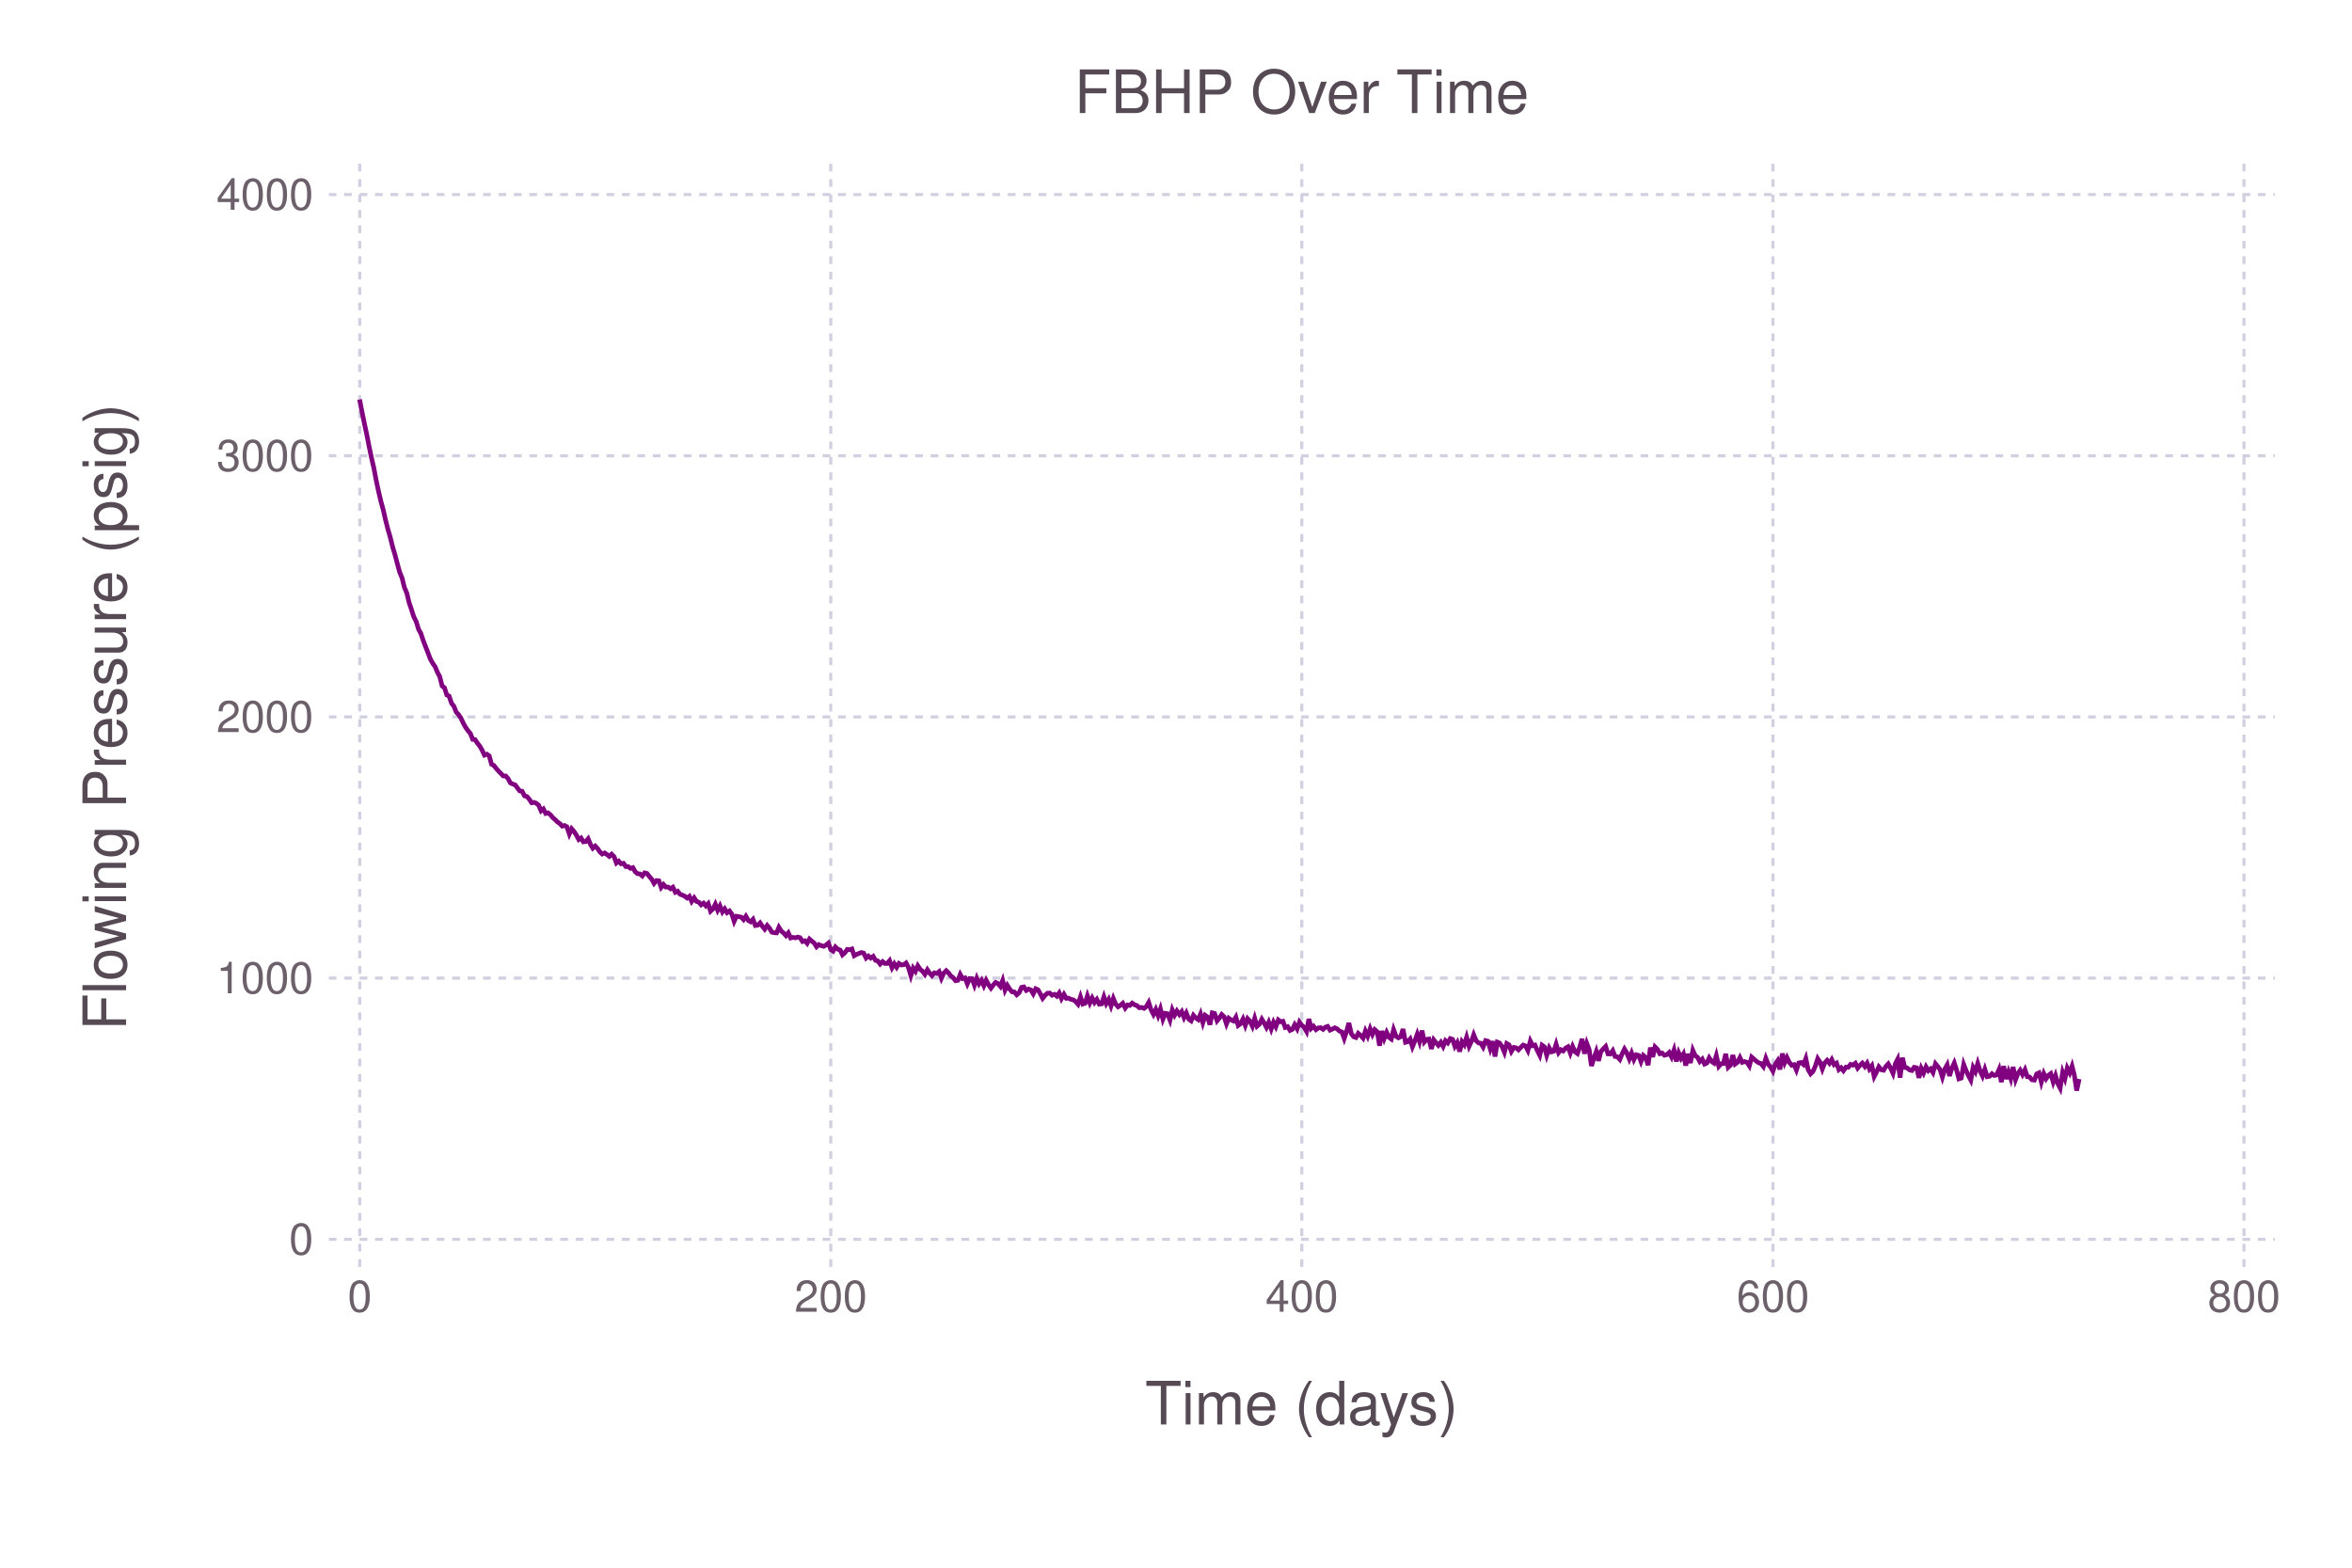
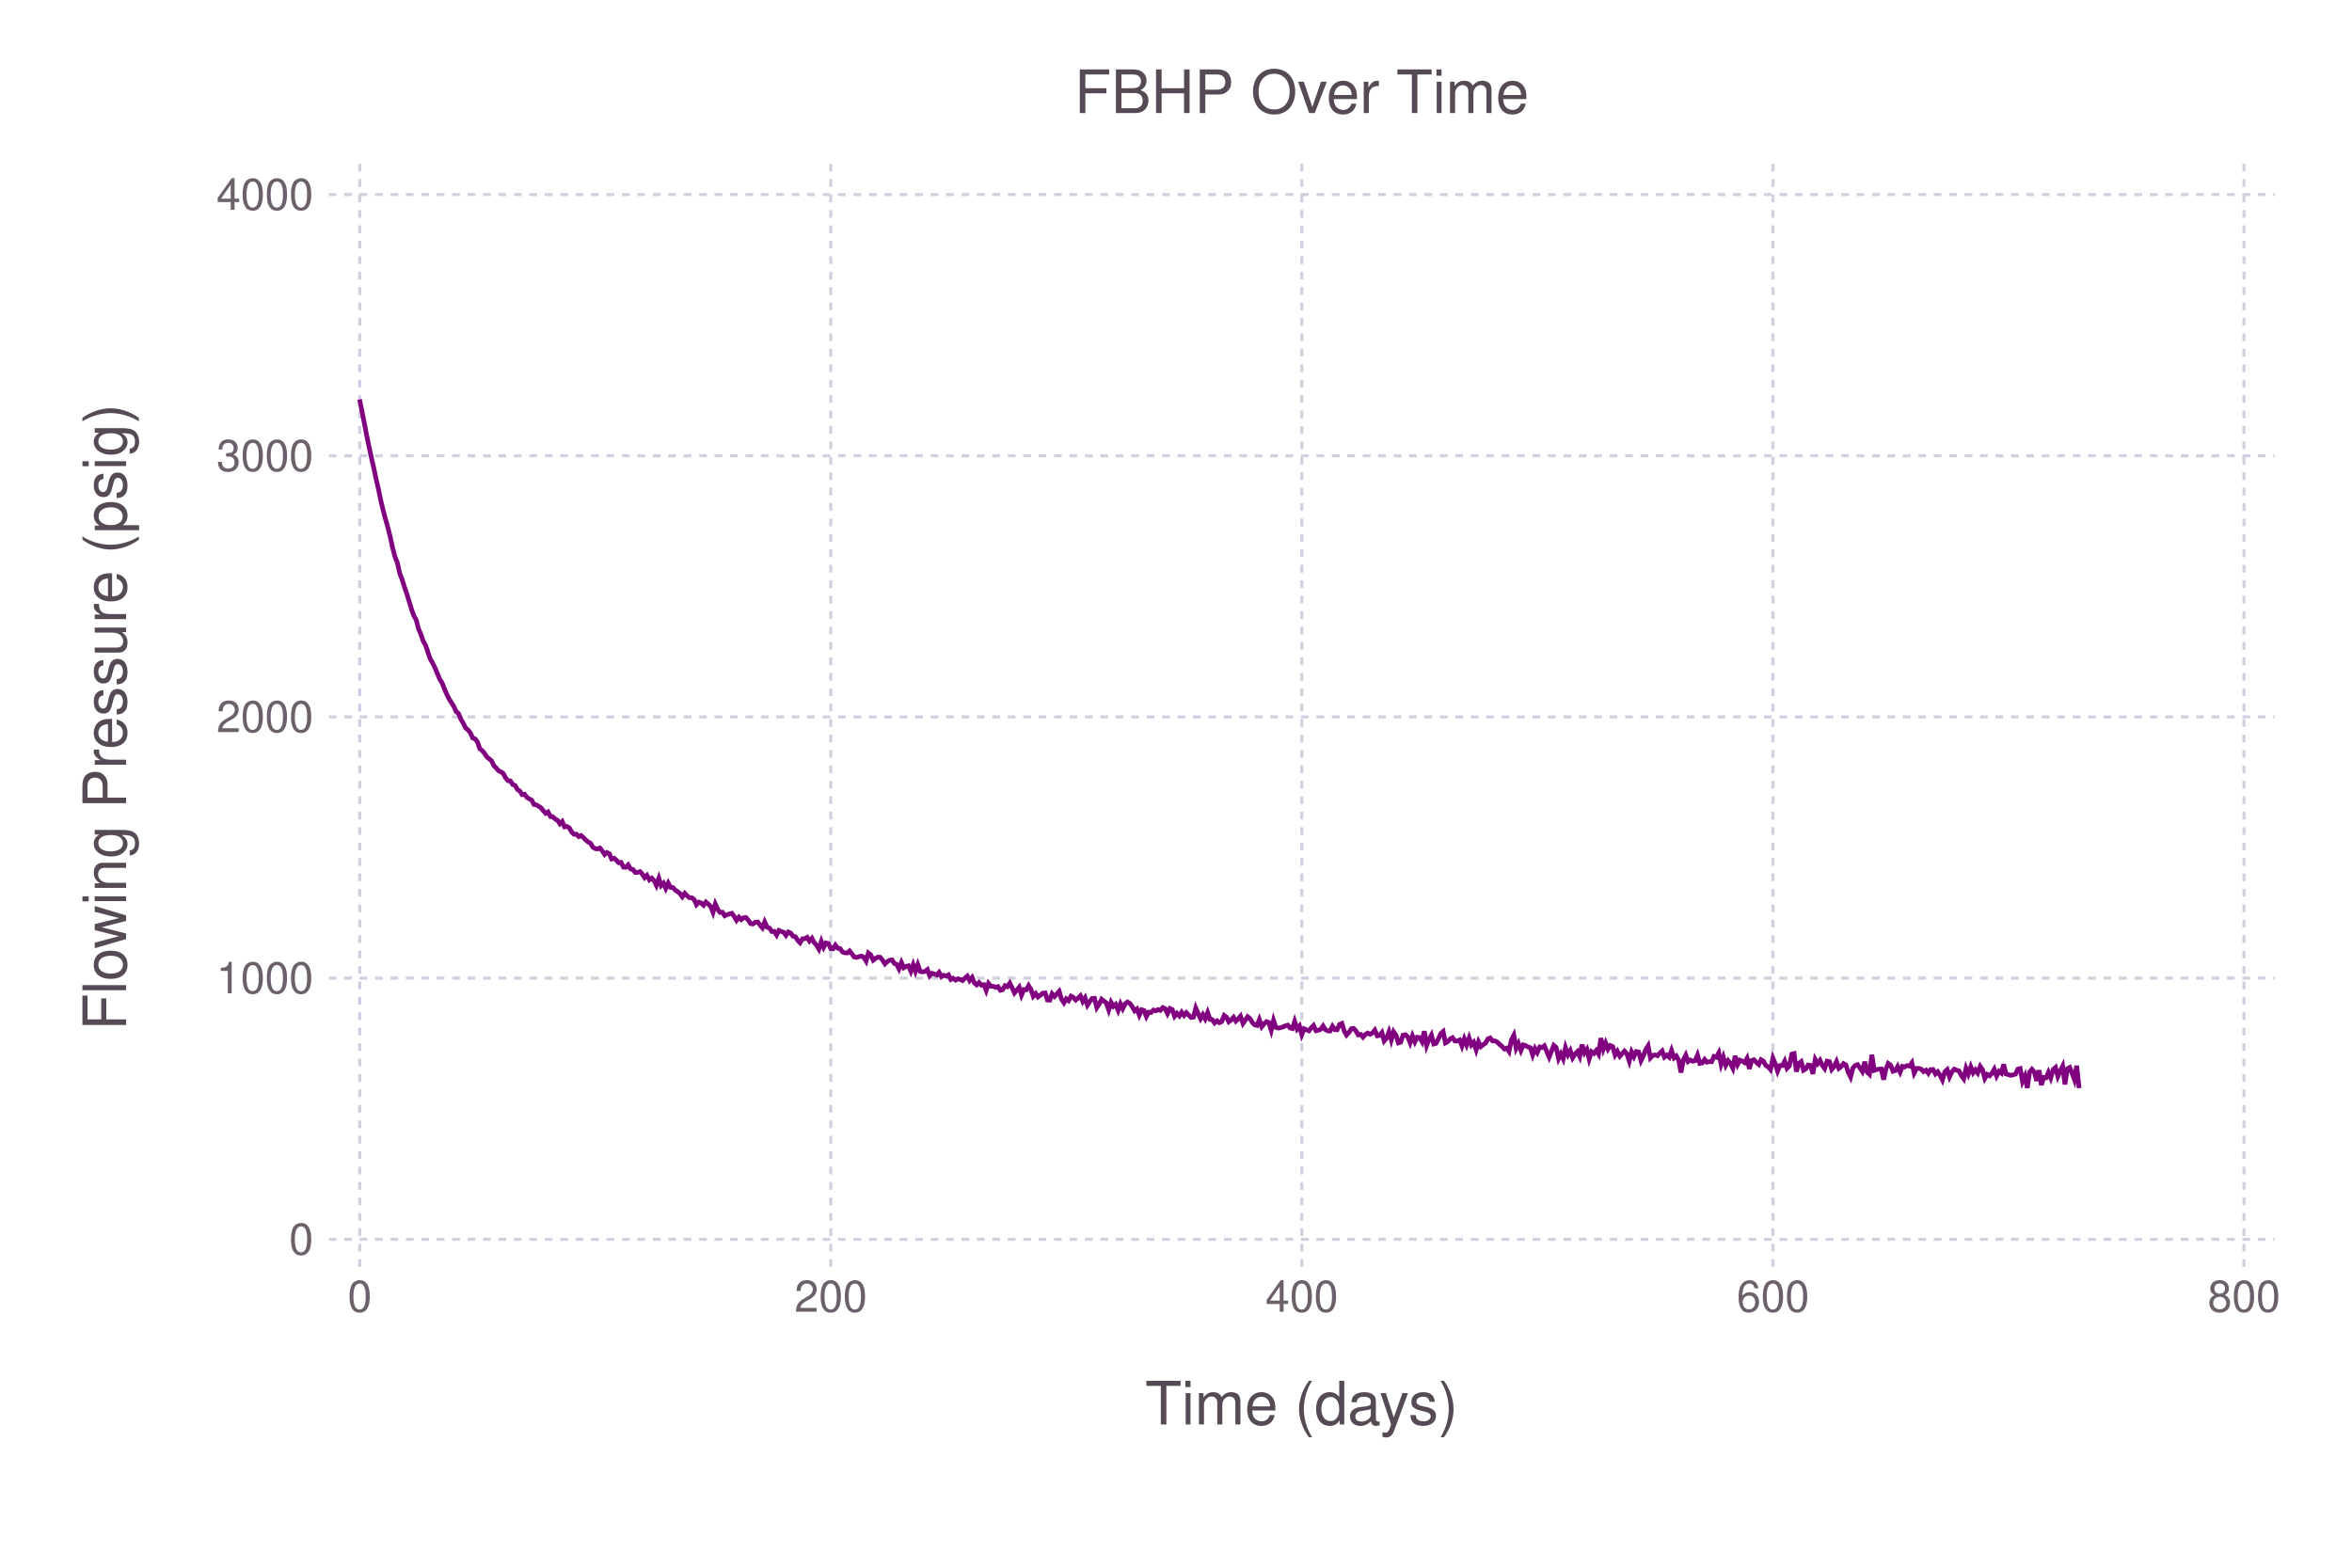
<svg xmlns="http://www.w3.org/2000/svg" version="1.2" width="152.4mm" height="101.6mm" viewBox="0 0 152.4 101.6" stroke="none" fill="#000000" stroke-width="0.3" font-size="3.88">
  <defs>
    <marker id="arrow" markerWidth="15" markerHeight="7" refX="5" refY="3.5" orient="auto" markerUnits="strokeWidth">
      <path d="M0,0 L15,3.5 L0,7 z" stroke="context-stroke" fill="context-stroke" />
    </marker>
  </defs>
-   <g class="plotroot xscalable yscalable" id="img-c1b33ab3-1">
-     <g font-size="3.88" font-family="'PT Sans','Helvetica Neue','Helvetica',sans-serif" fill="#564A55" stroke="#000000" stroke-opacity="0.000" id="img-c1b33ab3-2">
+   <g class="plotroot xscalable yscalable" id="img-26fda8c6-1">
+     <g font-size="3.88" font-family="'PT Sans','Helvetica Neue','Helvetica',sans-serif" fill="#564A55" stroke="#000000" stroke-opacity="0.000" id="img-26fda8c6-2">
      <g transform="translate(84.35,89.99)">
        <g class="primitive">
          <text text-anchor="middle" dy="0.6em">Time (days)</text>
        </g>
      </g>
    </g>
-     <g class="guide xlabels" font-size="2.82" font-family="'PT Sans Caption','Helvetica Neue','Helvetica',sans-serif" fill="#6C606B" id="img-c1b33ab3-3">
+     <g class="guide xlabels" font-size="2.82" font-family="'PT Sans Caption','Helvetica Neue','Helvetica',sans-serif" fill="#6C606B" id="img-26fda8c6-3">
      <g transform="translate(23.31,83.32)">
        <g class="primitive">
          <text text-anchor="middle" dy="0.6em">0</text>
        </g>
      </g>
      <g transform="translate(53.83,83.32)">
        <g class="primitive">
          <text text-anchor="middle" dy="0.6em">200</text>
        </g>
      </g>
      <g transform="translate(84.35,83.32)">
        <g class="primitive">
          <text text-anchor="middle" dy="0.6em">400</text>
        </g>
      </g>
      <g transform="translate(114.88,83.32)">
        <g class="primitive">
          <text text-anchor="middle" dy="0.6em">600</text>
        </g>
      </g>
      <g transform="translate(145.4,83.32)">
        <g class="primitive">
          <text text-anchor="middle" dy="0.6em">800</text>
        </g>
      </g>
    </g>
-     <g clip-path="url(#img-c1b33ab3-4)">
-       <g id="img-c1b33ab3-5">
-         <g pointer-events="visible" fill="#000000" fill-opacity="0.000" stroke="#000000" stroke-opacity="0.000" class="guide background" id="img-c1b33ab3-6">
-           <g transform="translate(84.35,46.46)" id="img-c1b33ab3-7">
+     <g clip-path="url(#img-26fda8c6-4)">
+       <g id="img-26fda8c6-5">
+         <g pointer-events="visible" fill="#000000" fill-opacity="0.000" stroke="#000000" stroke-opacity="0.000" class="guide background" id="img-26fda8c6-6">
+           <g transform="translate(84.35,46.46)" id="img-26fda8c6-7">
            <path d="M-63.05,-35.85 L 63.05 -35.85 63.05 35.85 -63.05 35.85 z" class="primitive" />
          </g>
        </g>
-         <g class="guide ygridlines xfixed" stroke-dasharray="0.5,0.5" stroke-width="0.2" stroke="#D0D0E0" id="img-c1b33ab3-8">
-           <g transform="translate(84.35,80.32)" id="img-c1b33ab3-9">
+         <g class="guide ygridlines xfixed" stroke-dasharray="0.5,0.5" stroke-width="0.2" stroke="#D0D0E0" id="img-26fda8c6-8">
+           <g transform="translate(84.35,80.32)" id="img-26fda8c6-9">
            <path fill="none" d="M-63.05,0 L 63.05 0" class="primitive" />
          </g>
-           <g transform="translate(84.35,63.39)" id="img-c1b33ab3-10">
+           <g transform="translate(84.35,63.39)" id="img-26fda8c6-10">
            <path fill="none" d="M-63.05,0 L 63.05 0" class="primitive" />
          </g>
-           <g transform="translate(84.35,46.46)" id="img-c1b33ab3-11">
+           <g transform="translate(84.35,46.46)" id="img-26fda8c6-11">
            <path fill="none" d="M-63.05,0 L 63.05 0" class="primitive" />
          </g>
-           <g transform="translate(84.35,29.54)" id="img-c1b33ab3-12">
+           <g transform="translate(84.35,29.54)" id="img-26fda8c6-12">
            <path fill="none" d="M-63.05,0 L 63.05 0" class="primitive" />
          </g>
-           <g transform="translate(84.35,12.61)" id="img-c1b33ab3-13">
+           <g transform="translate(84.35,12.61)" id="img-26fda8c6-13">
            <path fill="none" d="M-63.05,0 L 63.05 0" class="primitive" />
          </g>
        </g>
-         <g class="guide xgridlines yfixed" stroke-dasharray="0.5,0.5" stroke-width="0.2" stroke="#D0D0E0" id="img-c1b33ab3-14">
-           <g transform="translate(23.31,46.46)" id="img-c1b33ab3-15">
+         <g class="guide xgridlines yfixed" stroke-dasharray="0.5,0.5" stroke-width="0.2" stroke="#D0D0E0" id="img-26fda8c6-14">
+           <g transform="translate(23.31,46.46)" id="img-26fda8c6-15">
            <path fill="none" d="M0,-35.85 L 0 35.85" class="primitive" />
          </g>
-           <g transform="translate(53.83,46.46)" id="img-c1b33ab3-16">
+           <g transform="translate(53.83,46.46)" id="img-26fda8c6-16">
            <path fill="none" d="M0,-35.85 L 0 35.85" class="primitive" />
          </g>
-           <g transform="translate(84.35,46.46)" id="img-c1b33ab3-17">
+           <g transform="translate(84.35,46.46)" id="img-26fda8c6-17">
            <path fill="none" d="M0,-35.85 L 0 35.85" class="primitive" />
          </g>
-           <g transform="translate(114.88,46.46)" id="img-c1b33ab3-18">
+           <g transform="translate(114.88,46.46)" id="img-26fda8c6-18">
            <path fill="none" d="M0,-35.85 L 0 35.85" class="primitive" />
          </g>
-           <g transform="translate(145.4,46.46)" id="img-c1b33ab3-19">
+           <g transform="translate(145.4,46.46)" id="img-26fda8c6-19">
            <path fill="none" d="M0,-35.85 L 0 35.85" class="primitive" />
          </g>
        </g>
-         <g class="plotpanel" id="img-c1b33ab3-20">
-           <g stroke-width="0.3" fill="#000000" fill-opacity="0.000" class="geometry" id="img-c1b33ab3-21">
-             <g class="color_RGB{N0f8}(0.502,0.0,0.502)" stroke-dasharray="none" stroke="#800080" id="img-c1b33ab3-22">
-               <g transform="translate(79.01,62.87)" id="img-c1b33ab3-23">
-                 <path fill="none" d="M-55.71,-36.98 L -55.55 -36.15 -55.4 -35.43 -55.25 -34.73 -55.1 -33.97 -54.94 -33.2 -54.79 -32.56 -54.64 -31.77 -54.48 -31.02 -54.33 -30.38 -54.18 -29.84 -54.03 -29.18 -53.87 -28.55 -53.72 -28.04 -53.57 -27.43 -53.42 -26.93 -53.26 -26.32 -53.11 -25.78 -52.96 -25.42 -52.81 -24.81 -52.65 -24.43 -52.5 -23.81 -52.35 -23.37 -52.2 -22.9 -52.04 -22.58 -51.89 -22.09 -51.74 -21.82 -51.59 -21.37 -51.43 -20.95 -51.28 -20.57 -51.13 -20.17 -50.97 -19.88 -50.82 -19.67 -50.67 -19.31 -50.52 -19.03 -50.36 -18.41 -50.21 -18.3 -50.06 -17.83 -49.91 -17.76 -49.75 -17.29 -49.6 -17.1 -49.45 -16.72 -49.3 -16.56 -49.14 -16.32 -48.99 -16 -48.84 -15.73 -48.69 -15.52 -48.53 -15.33 -48.38 -14.95 -48.23 -14.94 -48.07 -14.7 -47.92 -14.51 -47.77 -14.25 -47.62 -13.93 -47.46 -13.99 -47.31 -13.88 -47.16 -13.34 -47.01 -13.26 -46.85 -13.06 -46.7 -12.89 -46.55 -12.74 -46.4 -12.58 -46.24 -12.58 -46.09 -12.41 -45.94 -12.13 -45.79 -12.06 -45.63 -12 -45.48 -11.8 -45.33 -11.61 -45.18 -11.59 -45.02 -11.29 -44.87 -11.25 -44.72 -11.08 -44.56 -10.84 -44.41 -10.87 -44.26 -10.81 -44.11 -10.69 -43.95 -10.32 -43.8 -10.44 -43.65 -10.15 -43.5 -10.19 -43.34 -10.06 -43.19 -9.88 -43.04 -9.75 -42.89 -9.6 -42.73 -9.49 -42.58 -9.33 -42.43 -9.37 -42.28 -9.29 -42.12 -8.82 -41.97 -9.16 -41.82 -8.99 -41.66 -8.74 -41.51 -8.46 -41.36 -8.56 -41.21 -8.31 -41.05 -8.33 -40.9 -8.51 -40.75 -8.15 -40.6 -7.9 -40.44 -8.04 -40.29 -7.88 -40.14 -7.66 -39.99 -7.52 -39.83 -7.59 -39.68 -7.49 -39.53 -7.37 -39.38 -7.51 -39.22 -7.35 -39.07 -6.94 -38.92 -7.06 -38.77 -6.89 -38.61 -6.92 -38.46 -6.71 -38.31 -6.71 -38.15 -6.59 -38 -6.64 -37.85 -6.37 -37.7 -6.25 -37.54 -6.23 -37.39 -6.1 -37.24 -6.3 -37.09 -6.26 -36.93 -6.06 -36.78 -5.89 -36.63 -5.62 -36.48 -5.8 -36.32 -5.79 -36.17 -5.36 -36.02 -5.55 -35.87 -5.38 -35.71 -5.38 -35.56 -5.27 -35.41 -5.37 -35.25 -5.04 -35.1 -5.11 -34.95 -4.92 -34.8 -4.86 -34.64 -4.79 -34.49 -4.67 -34.34 -4.78 -34.19 -4.45 -34.03 -4.68 -33.88 -4.45 -33.73 -4.4 -33.58 -4.23 -33.42 -4.34 -33.27 -4.16 -33.12 -4.31 -32.97 -3.82 -32.81 -3.97 -32.66 -4.27 -32.51 -3.88 -32.36 -4.16 -32.2 -3.77 -32.05 -3.97 -31.9 -3.72 -31.74 -3.83 -31.59 -3.63 -31.44 -3.16 -31.29 -3.49 -31.13 -3.46 -30.98 -3.43 -30.83 -3.27 -30.68 -3.49 -30.52 -3.21 -30.37 -3.13 -30.22 -3.29 -30.07 -2.89 -29.91 -2.91 -29.76 -3.06 -29.61 -2.84 -29.46 -2.65 -29.3 -2.89 -29.15 -2.72 -29 -2.46 -28.84 -2.42 -28.69 -2.41 -28.54 -2.77 -28.39 -2.53 -28.23 -2.4 -28.08 -2.23 -27.93 -2.41 -27.78 -2.08 -27.62 -2.12 -27.47 -2.09 -27.32 -2.14 -27.17 -2.1 -27.01 -1.85 -26.86 -1.9 -26.71 -1.73 -26.56 -2.01 -26.4 -1.87 -26.25 -1.75 -26.1 -1.51 -25.95 -1.65 -25.79 -1.58 -25.64 -1.54 -25.49 -1.62 -25.33 -1.75 -25.18 -1.33 -25.03 -1.23 -24.88 -1.5 -24.72 -1.35 -24.57 -1.3 -24.42 -0.99 -24.27 -1.12 -24.11 -1.34 -23.96 -1.32 -23.81 -1.37 -23.66 -0.93 -23.5 -1.02 -23.35 -1.08 -23.2 -1.14 -23.05 -1.1 -22.89 -0.78 -22.74 -0.91 -22.59 -0.78 -22.43 -0.89 -22.28 -0.63 -22.13 -0.59 -21.98 -0.39 -21.82 -0.55 -21.67 -0.43 -21.52 -0.43 -21.37 -0.61 -21.21 -0.15 -21.06 -0.41 -20.91 -0.18 -20.76 -0.43 -20.6 -0.33 -20.45 -0.35 -20.3 -0.46 -20.15 -0.18 -19.99 0.36 -19.84 -0.13 -19.69 0.08 -19.54 -0.28 -19.38 -0.04 -19.23 0.08 -19.08 0.28 -18.92 -0.02 -18.77 0.2 -18.62 0.36 -18.47 0.18 -18.31 0.22 -18.16 0.1 -18.01 0.53 -17.86 0.2 -17.7 0.04 -17.55 0.18 -17.4 0.38 -17.25 0.49 -17.09 0.69 -16.94 0.66 -16.79 0.28 -16.64 0.55 -16.48 0.51 -16.33 0.89 -16.18 0.55 -16.02 0.56 -15.87 0.98 -15.72 0.53 -15.57 0.89 -15.41 0.66 -15.26 1.01 -15.11 0.66 -14.96 0.94 -14.8 1.17 -14.65 0.97 -14.5 0.8 -14.35 0.87 -14.19 1.06 -14.04 0.67 -13.89 1.3 -13.74 0.99 -13.58 1.24 -13.43 1.41 -13.28 1.42 -13.13 1.6 -12.97 1.46 -12.82 1.12 -12.67 1.09 -12.51 1.32 -12.36 1.23 -12.21 1.29 -12.06 1.54 -11.9 1.21 -11.75 1.28 -11.6 1.54 -11.45 1.83 -11.29 1.63 -11.14 1.5 -10.99 1.49 -10.84 1.63 -10.68 1.57 -10.53 1.69 -10.38 1.48 -10.23 1.85 -10.07 1.57 -9.92 1.83 -9.77 1.82 -9.61 1.9 -9.46 1.93 -9.31 2.04 -9.16 2.21 -9 1.73 -8.85 2.2 -8.7 2.15 -8.55 1.67 -8.39 2.13 -8.24 1.81 -8.09 2.1 -7.94 1.9 -7.78 2.21 -7.63 2.19 -7.48 1.73 -7.33 2.17 -7.17 1.9 -7.02 2.32 -6.87 1.84 -6.72 2.2 -6.56 2.38 -6.41 2.28 -6.26 2.15 -6.1 2.46 -5.95 2.26 -5.8 2.29 -5.65 2.14 -5.49 2.25 -5.34 2.3 -5.19 2.44 -5.04 2.42 -4.88 2.48 -4.73 2.36 -4.58 2.1 -4.43 2.56 -4.27 2.87 -4.12 2.55 -3.97 2.95 -3.82 2.52 -3.66 3.18 -3.51 2.8 -3.36 2.83 -3.2 3.24 -3.05 2.58 -2.9 2.92 -2.75 2.65 -2.59 2.88 -2.44 2.69 -2.29 3.08 -2.14 2.78 -1.98 3.18 -1.83 3.29 -1.68 2.93 -1.53 3.1 -1.37 3.21 -1.22 2.85 -1.07 3.41 -0.92 2.93 -0.76 3.05 -0.61 3.54 -0.46 2.77 -0.31 2.81 -0.15 3.29 0 3.11 0.15 2.88 0.31 3.03 0.46 3.49 0.61 3.12 0.76 3.23 0.92 3.3 1.07 3.05 1.22 3.59 1.37 3.48 1.53 3.17 1.68 3.59 1.83 3.15 1.98 3.31 2.14 3.64 2.29 3.13 2.44 3.64 2.59 3.51 2.75 3.18 2.9 3.43 3.05 3.71 3.2 3.38 3.36 3.82 3.51 3.38 3.66 3.67 3.82 3.23 3.97 3.35 4.12 3.32 4.27 3.72 4.43 3.67 4.58 3.91 4.73 3.84 4.88 3.54 5.04 3.81 5.19 3.37 5.34 3.58 5.49 3.7 5.65 3.98 5.8 3.17 5.95 3.78 6.1 3.64 6.26 3.86 6.41 3.75 6.56 3.73 6.72 3.84 6.87 3.7 7.02 3.65 7.17 3.89 7.33 3.82 7.48 3.74 7.63 3.81 7.78 3.95 7.94 4.01 8.09 4.43 8.24 3.98 8.39 3.43 8.55 4.12 8.7 4.32 8.85 4.37 9 4.1 9.16 4.24 9.31 4.41 9.46 3.95 9.61 4.28 9.77 3.8 9.92 4.17 10.07 3.86 10.23 4 10.38 4.9 10.53 3.95 10.68 4.44 10.84 4.04 10.99 4.36 11.14 4.47 11.29 3.86 11.45 4.29 11.6 4.39 11.75 4.32 11.9 3.82 12.06 4.68 12.21 4.64 12.36 4.47 12.51 4.97 12.67 4.58 12.82 4.16 12.97 4.63 13.13 3.92 13.28 4.66 13.43 4.49 13.58 4.47 13.74 5.11 13.89 4.52 14.04 4.71 14.19 4.88 14.35 4.68 14.5 4.95 14.65 4.58 14.8 4.72 14.96 4.44 15.11 4.49 15.26 4.94 15.41 4.7 15.57 5.28 15.72 4.64 15.87 4.84 16.02 4.35 16.18 4.94 16.33 4.62 16.48 4.19 16.64 4.58 16.79 4.72 16.94 4.74 17.09 4.99 17.25 4.57 17.4 4.61 17.55 5.1 17.7 4.61 17.86 5.6 18.01 4.67 18.16 4.73 18.31 4.95 18.47 5.33 18.62 4.76 18.77 4.85 18.92 5.27 19.08 5.01 19.23 5.04 19.38 5.17 19.54 5 19.69 4.86 19.84 4.92 19.99 5.21 20.15 4.6 20.3 4.9 20.45 4.86 20.6 5.21 20.76 5.53 20.91 4.87 21.06 4.98 21.21 5.53 21.37 5.04 21.52 5.3 21.67 5.26 21.82 4.8 21.98 5.35 22.13 5.16 22.28 5.24 22.43 5.06 22.59 4.97 22.74 5.38 22.89 4.95 23.05 5.3 23.2 5.41 23.35 4.99 23.5 4.46 23.66 5.42 23.81 4.76 23.96 5.15 24.11 6.21 24.27 5.71 24.42 5.28 24.57 5.88 24.72 5.28 24.88 5.1 25.03 4.95 25.18 5.43 25.33 5.44 25.49 5.22 25.64 5.6 25.79 5.62 25.95 5.79 26.1 5.42 26.25 5.12 26.4 5.37 26.56 5.76 26.71 5.38 26.86 5.8 27.01 5.49 27.17 5.53 27.32 5.93 27.47 5.53 27.62 5.66 27.78 6.16 27.93 5.02 28.08 5.63 28.23 4.98 28.39 5.14 28.54 5.42 28.69 5.38 28.84 5.52 29 5.48 29.15 5.34 29.3 5.63 29.46 5.18 29.61 5.92 29.76 5.36 29.91 5.71 30.07 5.44 30.22 6.19 30.37 5.43 30.52 6.02 30.68 5.2 30.83 5.54 30.98 5.65 31.13 5.93 31.29 5.77 31.44 6.09 31.59 6.02 31.74 5.69 31.9 5.93 32.05 6.03 32.2 5.54 32.36 6.24 32.51 6.07 32.66 6.06 32.81 5.43 32.97 6.3 33.12 6.16 33.27 5.51 33.42 6.09 33.58 5.97 33.73 5.67 33.88 5.98 34.03 5.93 34.19 5.98 34.34 6.21 34.49 5.64 34.64 5.77 34.8 5.91 34.95 6.01 35.1 6.06 35.25 6.25 35.41 5.72 35.56 6.1 35.71 6.27 35.87 6.55 36.02 6.1 36.17 5.88 36.32 6.44 36.48 5.41 36.63 6 36.78 5.67 36.93 5.98 37.09 6.17 37.24 6.13 37.39 6.48 37.54 6.02 37.7 5.99 37.85 6.12 38 5.73 38.15 6.45 38.31 6.72 38.46 6.57 38.61 6.24 38.77 5.74 38.92 5.97 39.07 6.41 39.22 6.02 39.38 5.85 39.53 6.04 39.68 5.8 39.83 6.13 39.99 6.03 40.14 6.45 40.29 6.33 40.44 6.52 40.6 6.29 40.75 6.3 40.9 6.11 41.05 6.16 41.21 6.04 41.36 6.35 41.51 6.17 41.66 6.03 41.82 6.25 41.97 6.03 42.12 6.41 42.28 6.2 42.43 6.9 42.58 6.61 42.73 6.27 42.89 6.46 43.04 6.49 43.19 6.24 43.34 6.08 43.5 6.37 43.65 6.7 43.8 6.07 43.95 5.78 44.11 6.97 44.26 5.68 44.41 6.31 44.56 6.34 44.72 6.47 44.87 6.51 45.02 6.3 45.18 6.33 45.33 6.98 45.48 6.37 45.63 6.67 45.79 6.27 45.94 6.52 46.09 6.4 46.24 6.64 46.4 6.07 46.55 6.25 46.7 6.45 46.85 6.94 47.01 6.41 47.16 6.14 47.31 6.86 47.46 6.37 47.62 6.02 47.77 6.48 47.92 7.05 48.07 7 48.23 6.12 48.38 6.5 48.53 6.83 48.69 7.13 48.84 6.31 48.99 6.58 49.14 6.05 49.3 6.56 49.45 6.87 49.6 6.43 49.75 6.91 49.91 6.88 50.06 6.72 50.21 6.83 50.36 6.8 50.52 6.44 50.67 7.26 50.82 6.22 50.97 7.06 51.13 6.59 51.28 7.03 51.43 6.28 51.59 7.1 51.74 6.71 51.89 6.49 52.04 6.77 52.2 6.46 52.35 6.91 52.5 6.93 52.65 7.11 52.81 7.13 52.96 6.73 53.11 6.66 53.26 7.26 53.42 6.71 53.57 7.04 53.72 6.82 53.87 6.71 54.03 7.26 54.18 6.84 54.33 7.36 54.48 7.65 54.64 6.63 54.79 7.03 54.94 6.35 55.1 6.66 55.25 6.23 55.4 6.82 55.55 7.81 55.71 7.06" class="primitive" />
+         <g class="plotpanel" id="img-26fda8c6-20">
+           <g stroke-width="0.3" fill="#000000" fill-opacity="0.000" class="geometry" id="img-26fda8c6-21">
+             <g class="color_RGB{N0f8}(0.502,0.0,0.502)" stroke-dasharray="none" stroke="#800080" id="img-26fda8c6-22">
+               <g transform="translate(79.01,62.87)" id="img-26fda8c6-23">
+                 <path fill="none" d="M-55.71,-36.98 L -55.55 -36.19 -55.4 -35.43 -55.25 -34.65 -55.1 -33.93 -54.94 -33.19 -54.79 -32.54 -54.64 -31.82 -54.48 -31.13 -54.33 -30.4 -54.18 -29.8 -54.03 -29.22 -53.87 -28.66 -53.72 -28.06 -53.57 -27.37 -53.42 -26.79 -53.26 -26.39 -53.11 -25.71 -52.96 -25.33 -52.81 -24.85 -52.65 -24.38 -52.5 -23.9 -52.35 -23.4 -52.2 -22.98 -52.04 -22.69 -51.89 -22.11 -51.74 -21.77 -51.59 -21.32 -51.43 -21.04 -51.28 -20.59 -51.13 -20.16 -50.97 -19.89 -50.82 -19.58 -50.67 -19.22 -50.52 -18.86 -50.36 -18.6 -50.21 -18.22 -50.06 -17.87 -49.91 -17.57 -49.75 -17.32 -49.6 -17.08 -49.45 -16.75 -49.3 -16.63 -49.14 -16.24 -48.99 -16 -48.84 -15.69 -48.69 -15.57 -48.53 -15.37 -48.38 -15.04 -48.23 -14.99 -48.07 -14.78 -47.92 -14.34 -47.77 -14.23 -47.62 -14.05 -47.46 -13.81 -47.31 -13.69 -47.16 -13.56 -47.01 -13.25 -46.85 -13.09 -46.7 -12.91 -46.55 -12.85 -46.4 -12.74 -46.24 -12.44 -46.09 -12.27 -45.94 -12.26 -45.79 -12.03 -45.63 -11.96 -45.48 -11.7 -45.33 -11.61 -45.18 -11.37 -45.02 -11.4 -44.87 -11.19 -44.72 -11.1 -44.56 -11.02 -44.41 -10.73 -44.26 -10.71 -44.11 -10.62 -43.95 -10.51 -43.8 -10.32 -43.65 -10.16 -43.5 -10.25 -43.34 -9.95 -43.19 -9.94 -43.04 -9.79 -42.89 -9.71 -42.73 -9.48 -42.58 -9.63 -42.43 -9.28 -42.28 -9.31 -42.12 -9.21 -41.97 -8.95 -41.82 -8.8 -41.66 -8.81 -41.51 -8.65 -41.36 -8.72 -41.21 -8.59 -41.05 -8.43 -40.9 -8.3 -40.75 -8.22 -40.6 -7.97 -40.44 -7.87 -40.29 -7.85 -40.14 -7.91 -39.99 -7.73 -39.83 -7.49 -39.68 -7.62 -39.53 -7.54 -39.38 -7.2 -39.22 -7.25 -39.07 -7.12 -38.92 -6.96 -38.77 -6.98 -38.61 -6.67 -38.46 -6.66 -38.31 -6.82 -38.15 -6.55 -38 -6.52 -37.85 -6.33 -37.7 -6.33 -37.54 -6.38 -37.39 -6.22 -37.24 -5.99 -37.09 -6.14 -36.93 -5.85 -36.78 -5.96 -36.63 -5.8 -36.48 -5.49 -36.32 -5.95 -36.17 -5.48 -36.02 -5.63 -35.87 -5.29 -35.71 -5.64 -35.56 -5.36 -35.41 -5.35 -35.25 -5.18 -35.1 -5.08 -34.95 -4.96 -34.8 -4.75 -34.64 -4.98 -34.49 -4.82 -34.34 -4.69 -34.19 -4.69 -34.03 -4.57 -33.88 -4.24 -33.73 -4.4 -33.58 -4.35 -33.42 -4.2 -33.27 -4.41 -33.12 -4.28 -32.97 -4.13 -32.81 -3.74 -32.66 -4.28 -32.51 -3.95 -32.36 -3.74 -32.2 -3.75 -32.05 -3.52 -31.9 -3.59 -31.74 -3.64 -31.59 -3.68 -31.44 -3.48 -31.29 -3.22 -31.13 -3.43 -30.98 -3.27 -30.83 -3.39 -30.68 -3.41 -30.52 -3.23 -30.37 -3.01 -30.22 -2.99 -30.07 -3.1 -29.91 -3.12 -29.76 -2.91 -29.61 -2.74 -29.46 -3.12 -29.3 -2.77 -29.15 -2.72 -29 -2.5 -28.84 -2.51 -28.69 -2.27 -28.54 -2.57 -28.39 -2.5 -28.23 -2.45 -28.08 -2.25 -27.93 -2.47 -27.78 -2.4 -27.62 -2.19 -27.47 -2.16 -27.32 -1.93 -27.17 -1.77 -27.01 -2.03 -26.86 -2.03 -26.71 -2.12 -26.56 -1.88 -26.4 -2.06 -26.25 -1.78 -26.1 -1.61 -25.95 -1.36 -25.79 -1.86 -25.64 -1.48 -25.49 -1.76 -25.33 -1.72 -25.18 -1.39 -25.03 -1.38 -24.88 -1.62 -24.72 -1.41 -24.57 -1.39 -24.42 -1.17 -24.27 -1.12 -24.11 -1.11 -23.96 -1.24 -23.81 -1.05 -23.66 -0.85 -23.5 -0.82 -23.35 -0.87 -23.2 -0.91 -23.05 -0.84 -22.89 -0.58 -22.74 -1.11 -22.59 -0.99 -22.43 -0.64 -22.28 -0.76 -22.13 -0.84 -21.98 -0.83 -21.82 -0.64 -21.67 -0.4 -21.52 -0.54 -21.37 -0.64 -21.21 -0.66 -21.06 -0.43 -20.91 -0.37 -20.76 -0.08 -20.6 -0.49 -20.45 -0.15 -20.3 -0.24 -20.15 -0.28 -19.99 0.08 -19.84 -0.35 -19.69 0.08 -19.54 -0.35 -19.38 0.09 -19.23 0.12 -19.08 0.09 -18.92 -0.03 -18.77 0.37 -18.62 0.21 -18.47 0.25 -18.31 0.32 -18.16 0.15 -18.01 0.43 -17.86 0.34 -17.7 0.39 -17.55 0.31 -17.4 0.61 -17.25 0.53 -17.09 0.65 -16.94 0.56 -16.79 0.61 -16.64 0.68 -16.48 0.52 -16.33 0.39 -16.18 0.68 -16.02 0.48 -15.87 0.84 -15.72 0.96 -15.57 0.81 -15.41 0.98 -15.26 0.95 -15.11 1.32 -14.96 0.86 -14.8 1.05 -14.65 1.05 -14.5 1.12 -14.35 1.07 -14.19 1.31 -14.04 1.27 -13.89 1.01 -13.74 1.08 -13.58 0.85 -13.43 1.15 -13.28 1.48 -13.13 1.3 -12.97 1.11 -12.82 1.62 -12.67 1.26 -12.51 1.28 -12.36 1.01 -12.21 1.26 -12.06 1.7 -11.9 1.52 -11.75 1.74 -11.6 1.63 -11.45 1.5 -11.29 1.48 -11.14 1.94 -10.99 1.95 -10.84 1.53 -10.68 1.71 -10.53 1.55 -10.38 1.38 -10.23 1.88 -10.07 2.12 -9.92 1.86 -9.77 1.98 -9.61 1.69 -9.46 1.77 -9.31 1.94 -9.16 1.82 -9 1.67 -8.85 2.03 -8.7 1.8 -8.55 2.27 -8.39 2.03 -8.24 1.84 -8.09 1.83 -7.94 2.43 -7.78 2.19 -7.63 1.89 -7.48 2.01 -7.33 2.12 -7.17 2.58 -7.02 2.09 -6.87 2.35 -6.72 2.22 -6.56 2.61 -6.41 2.19 -6.26 2.5 -6.1 2.18 -5.95 2.07 -5.8 2.16 -5.65 2.36 -5.49 2.64 -5.34 2.52 -5.19 2.92 -5.04 2.57 -4.88 2.62 -4.73 3.01 -4.58 2.73 -4.43 2.75 -4.27 2.59 -4.12 2.64 -3.97 2.56 -3.82 2.61 -3.66 2.43 -3.51 2.5 -3.36 2.82 -3.2 2.49 -3.05 2.56 -2.9 2.99 -2.75 2.8 -2.59 2.97 -2.44 2.73 -2.29 2.94 -2.14 2.76 -1.98 2.93 -1.83 3.07 -1.68 3.05 -1.53 2.46 -1.37 2.83 -1.22 3.15 -1.07 2.89 -0.92 3.16 -0.76 2.75 -0.61 3.19 -0.46 3.21 -0.31 3.43 -0.15 3.29 0 3.41 0.15 3.34 0.31 2.94 0.46 3.05 0.61 3.35 0.76 3.24 0.92 3.06 1.07 3.31 1.22 3.17 1.37 2.99 1.53 3.46 1.68 3.25 1.83 3.02 1.98 3.14 2.14 3.4 2.29 3.55 2.44 3.59 2.59 3.21 2.75 3.67 2.9 3.48 3.05 3.34 3.2 3.39 3.36 3.9 3.51 3.26 3.66 3.71 3.82 3.76 3.97 3.73 4.12 3.69 4.27 3.61 4.43 3.57 4.58 3.75 4.73 3.79 4.88 3.32 5.04 3.82 5.19 3.63 5.34 4.18 5.49 3.8 5.65 3.87 5.8 3.94 5.95 3.74 6.1 3.59 6.26 3.93 6.41 3.9 6.56 3.84 6.72 3.62 6.87 3.86 7.02 3.94 7.17 3.95 7.33 3.64 7.48 3.86 7.63 3.87 7.78 3.53 7.94 3.46 8.09 3.94 8.24 4.21 8.39 4.05 8.55 3.8 8.7 3.78 8.85 3.94 9 4.2 9.16 4.17 9.31 4.35 9.46 4.17 9.61 4.08 9.77 4.16 9.92 4.07 10.07 3.89 10.23 4.26 10.38 4.24 10.53 4.05 10.68 4.59 10.84 4.4 10.99 4 11.14 4.53 11.29 4 11.45 4.23 11.6 4.72 11.75 4.67 11.9 4.22 12.06 4.19 12.21 4.34 12.36 4.71 12.51 4.26 12.67 4.65 12.82 4.35 12.97 4.37 13.13 4.64 13.28 3.96 13.43 4.89 13.58 4.5 13.74 4.21 13.89 4.79 14.04 4.75 14.19 4.45 14.35 4.11 14.5 3.98 14.65 4.72 14.8 4.64 14.96 4.46 15.11 4.38 15.26 4.59 15.41 4.6 15.57 4.53 15.72 4.92 15.87 4.46 16.02 4.85 16.18 4.4 16.33 4.85 16.48 4.68 16.64 5.17 16.79 4.65 16.94 4.96 17.09 4.84 17.25 4.73 17.4 4.46 17.55 4.4 17.7 4.59 17.86 4.59 18.01 4.67 18.16 4.82 18.31 4.94 18.47 5.12 18.62 5.06 18.77 5.28 18.92 4.53 19.08 4.22 19.23 5.07 19.38 4.76 19.54 5.21 19.69 4.85 19.84 4.89 19.99 4.98 20.15 5.03 20.3 5.5 20.45 5.08 20.6 5.34 20.76 4.98 20.91 5.02 21.06 4.91 21.21 5.27 21.37 5.64 21.52 5.25 21.67 4.88 21.82 5.01 21.98 5.74 22.13 5.43 22.28 5.75 22.43 5.03 22.59 5.48 22.74 5.22 22.89 5.69 23.05 5.44 23.2 5.28 23.35 5.6 23.5 4.83 23.66 5.36 23.81 5.14 23.96 5.76 24.11 5.29 24.27 5.4 24.42 5.21 24.57 5.45 24.72 4.41 24.88 5.12 25.03 4.73 25.18 5.12 25.33 4.89 25.49 4.96 25.64 5.5 25.79 5.26 25.95 5.58 26.1 5.41 26.25 5.25 26.4 5.42 26.56 5.9 26.71 5.31 26.86 5.61 27.01 5.28 27.17 5.31 27.32 5.87 27.47 5.56 27.62 5.17 27.78 4.91 27.93 5.69 28.08 5.53 28.23 5.5 28.39 5.55 28.54 5.38 28.69 5.24 28.84 5.64 29 5.51 29.15 5.65 29.3 5.21 29.46 5.69 29.61 5.57 29.76 5.84 29.91 6.64 30.07 5.81 30.22 5.51 30.37 5.93 30.52 5.83 30.68 5.91 30.83 5.87 30.98 5.51 31.13 6.05 31.29 6.02 31.44 5.79 31.59 5.97 31.74 5.93 31.9 5.94 32.05 5.6 32.2 5.65 32.36 5.36 32.51 6.1 32.66 5.65 32.81 6.17 32.97 5.87 33.12 6.05 33.27 6.36 33.42 5.56 33.58 6.12 33.73 5.84 33.88 5.9 34.03 6 34.19 5.72 34.34 6.4 34.49 5.86 34.64 5.81 34.8 5.99 34.95 6.12 35.1 5.81 35.25 5.9 35.41 6.19 35.56 6.27 35.71 6.45 35.87 5.71 36.02 6.07 36.17 6.55 36.32 6.19 36.48 6.19 36.63 5.9 36.78 6.37 36.93 6.22 37.09 5.45 37.24 5.41 37.39 6.58 37.54 6.05 37.7 5.93 37.85 6.49 38 6.4 38.15 6.15 38.31 6.18 38.46 6.73 38.61 5.79 38.77 6.06 38.92 5.85 39.07 6.18 39.22 6.38 39.38 5.9 39.53 5.93 39.68 6.44 39.83 6.26 39.99 5.93 40.14 6.37 40.29 6.26 40.44 6.06 40.6 6.15 40.75 6.63 40.9 6.93 41.05 6.35 41.21 6.17 41.36 6.13 41.51 6.35 41.66 6.57 41.82 5.94 41.97 6.6 42.12 6.75 42.28 5.49 42.43 6.5 42.58 6.45 42.73 6.42 42.89 6.41 43.04 7.1 43.19 6.41 43.34 6.05 43.5 6.17 43.65 6.56 43.8 6.51 43.95 6.25 44.11 6.61 44.26 6.24 44.41 6.28 44.56 6.19 44.72 6.22 44.87 6.01 45.02 6.68 45.18 6.37 45.33 6.37 45.48 6.42 45.63 6.58 45.79 6.49 45.94 6.69 46.09 6.45 46.24 6.44 46.4 6.73 46.55 6.59 46.7 6.82 46.85 7.12 47.01 6.58 47.16 6.45 47.31 6.92 47.46 6.6 47.62 6.42 47.77 6.49 47.92 6.53 48.07 6.82 48.23 7.04 48.38 6.37 48.53 6.74 48.69 6.27 48.84 6.66 48.99 6.46 49.14 6.67 49.3 6.24 49.45 6.46 49.6 7.02 49.75 6.76 49.91 6.85 50.06 6.69 50.21 6.43 50.36 6.87 50.52 6.56 50.67 6.68 50.82 6.11 50.97 6.73 51.13 6.78 51.28 6.82 51.43 6.79 51.59 6.74 51.74 6.42 51.89 6.38 52.04 7.22 52.2 6.87 52.35 7.64 52.5 6.61 52.65 6.43 52.81 6.62 52.96 7.18 53.11 6.49 53.26 7.45 53.42 6.96 53.57 6.98 53.72 6.63 53.87 6.99 54.03 6.44 54.18 6.31 54.33 6.89 54.48 6.55 54.64 6.23 54.79 7.41 54.94 6.4 55.1 6.31 55.25 6.68 55.4 7.09 55.55 6.2 55.71 7.65" class="primitive" />
              </g>
            </g>
          </g>
        </g>
      </g>
    </g>
-     <g class="guide ylabels" font-size="2.82" font-family="'PT Sans Caption','Helvetica Neue','Helvetica',sans-serif" fill="#6C606B" id="img-c1b33ab3-24">
-       <g transform="translate(20.3,80.32)" id="img-c1b33ab3-25">
+     <g class="guide ylabels" font-size="2.82" font-family="'PT Sans Caption','Helvetica Neue','Helvetica',sans-serif" fill="#6C606B" id="img-26fda8c6-24">
+       <g transform="translate(20.3,80.32)" id="img-26fda8c6-25">
        <g class="primitive">
          <text text-anchor="end" dy="0.35em">0</text>
        </g>
      </g>
-       <g transform="translate(20.3,63.39)" id="img-c1b33ab3-26">
+       <g transform="translate(20.3,63.39)" id="img-26fda8c6-26">
        <g class="primitive">
          <text text-anchor="end" dy="0.35em">1000</text>
        </g>
      </g>
-       <g transform="translate(20.3,46.46)" id="img-c1b33ab3-27">
+       <g transform="translate(20.3,46.46)" id="img-26fda8c6-27">
        <g class="primitive">
          <text text-anchor="end" dy="0.35em">2000</text>
        </g>
      </g>
-       <g transform="translate(20.3,29.54)" id="img-c1b33ab3-28">
+       <g transform="translate(20.3,29.54)" id="img-26fda8c6-28">
        <g class="primitive">
          <text text-anchor="end" dy="0.35em">3000</text>
        </g>
      </g>
-       <g transform="translate(20.3,12.61)" id="img-c1b33ab3-29">
+       <g transform="translate(20.3,12.61)" id="img-26fda8c6-29">
        <g class="primitive">
          <text text-anchor="end" dy="0.35em">4000</text>
        </g>
      </g>
    </g>
-     <g font-size="3.88" font-family="'PT Sans','Helvetica Neue','Helvetica',sans-serif" fill="#564A55" stroke="#000000" stroke-opacity="0.000" id="img-c1b33ab3-30">
-       <g transform="translate(8.81,44.46)" id="img-c1b33ab3-31">
+     <g font-size="3.88" font-family="'PT Sans','Helvetica Neue','Helvetica',sans-serif" fill="#564A55" stroke="#000000" stroke-opacity="0.000" id="img-26fda8c6-30">
+       <g transform="translate(8.81,44.46)" id="img-26fda8c6-31">
        <g class="primitive">
          <text text-anchor="middle" dy="0.35em" transform="rotate(-90,0, 2)">Flowing Pressure (psig)</text>
        </g>
      </g>
    </g>
-     <g font-size="3.88" font-family="'PT Sans','Helvetica Neue','Helvetica',sans-serif" fill="#564A55" stroke="#000000" stroke-opacity="0.000" id="img-c1b33ab3-32">
-       <g transform="translate(84.35,5)" id="img-c1b33ab3-33">
+     <g font-size="3.88" font-family="'PT Sans','Helvetica Neue','Helvetica',sans-serif" fill="#564A55" stroke="#000000" stroke-opacity="0.000" id="img-26fda8c6-32">
+       <g transform="translate(84.35,5)" id="img-26fda8c6-33">
        <g class="primitive">
          <text text-anchor="middle" dy="0.6em">FBHP Over Time</text>
        </g>
      </g>
    </g>
  </g>
  <defs>
-     <clipPath id="img-c1b33ab3-4">
+     <clipPath id="img-26fda8c6-4">
      <path d="M21.31,10.61 L 147.4 10.61 147.4 82.32 21.31 82.32" />
    </clipPath>
  </defs>
</svg>
